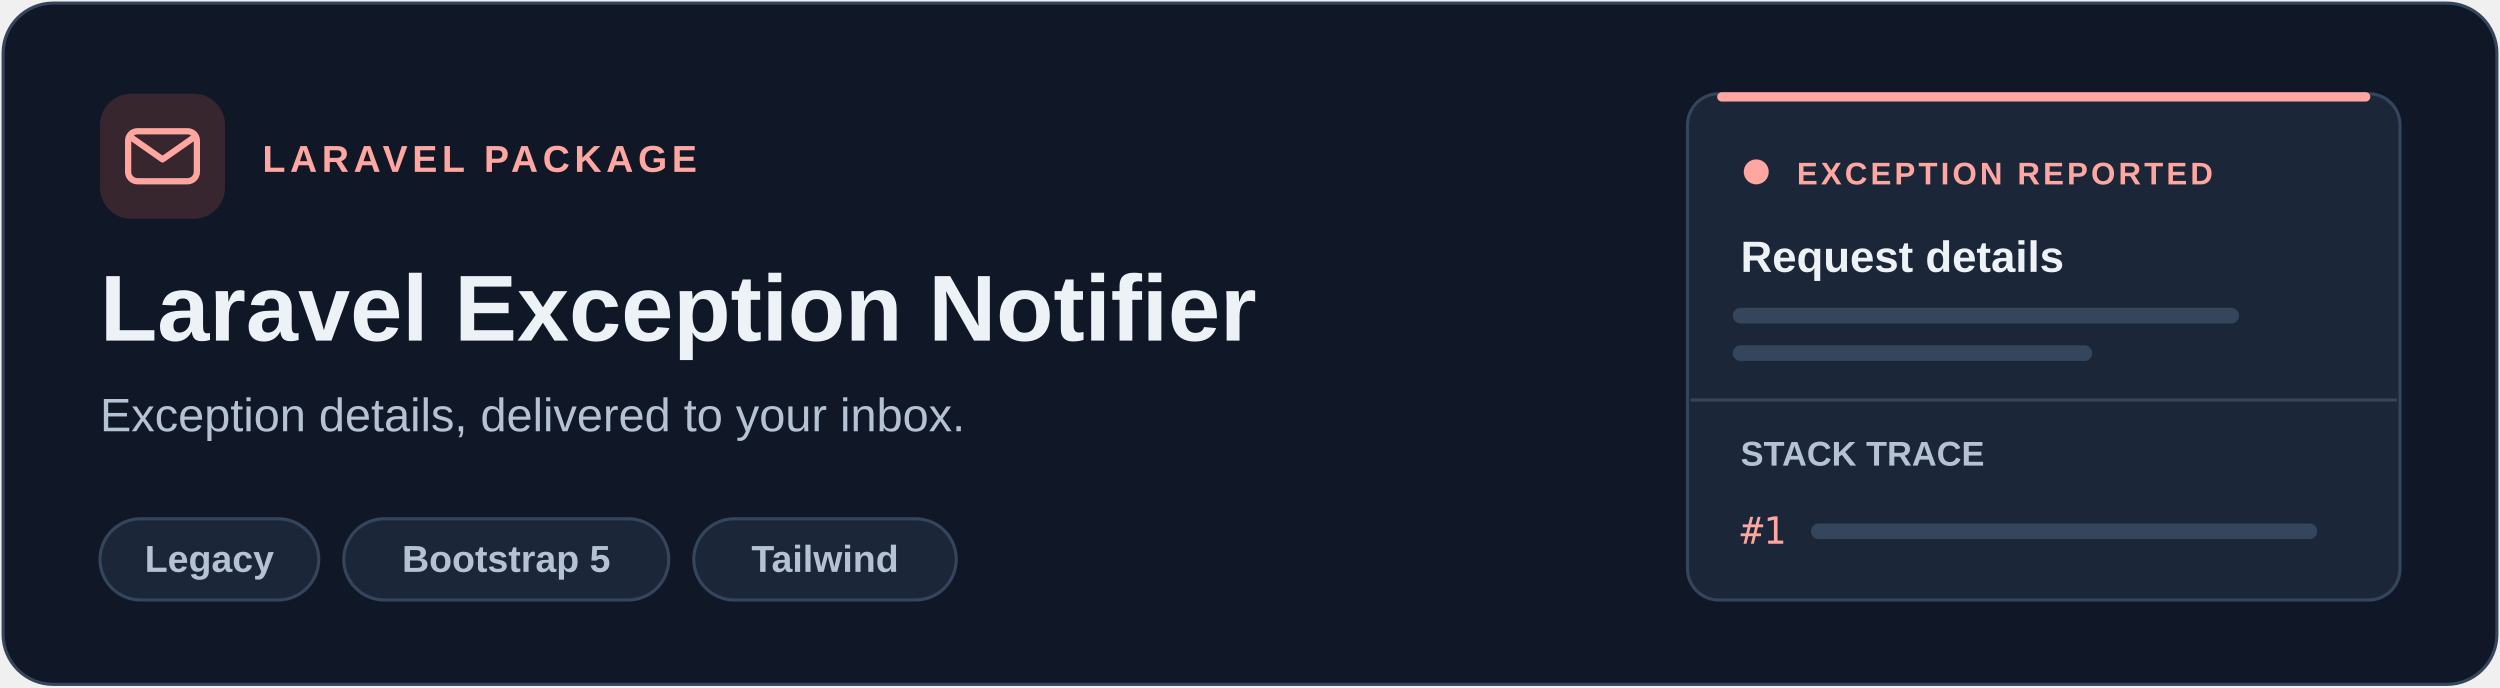
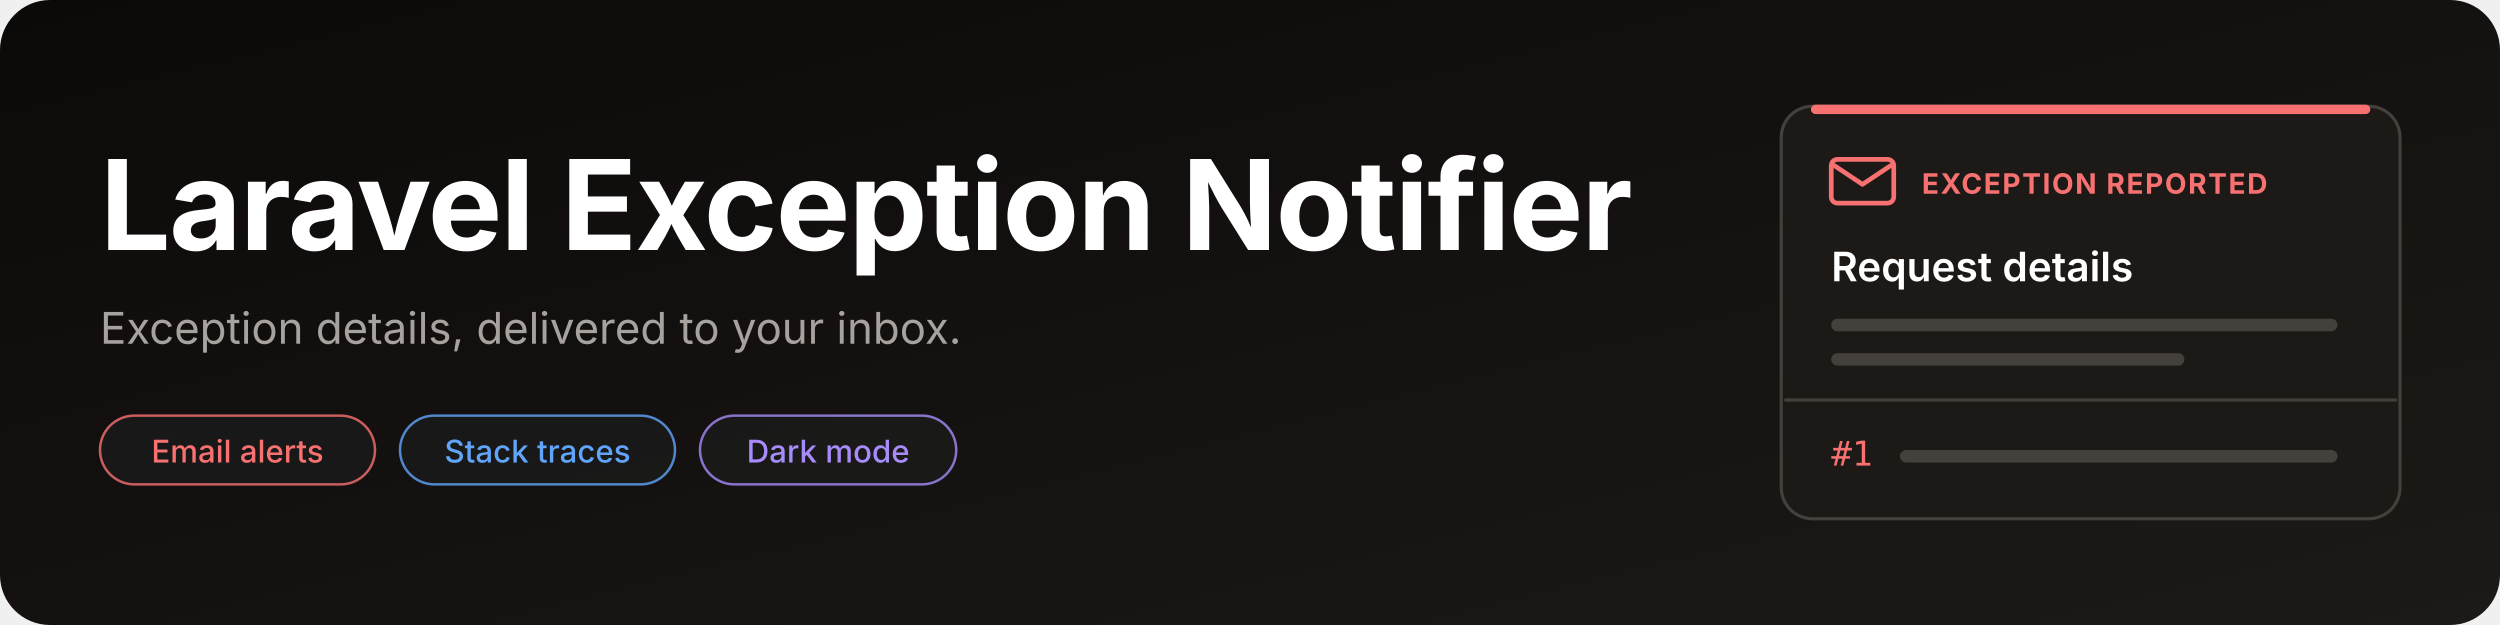
- <svg xmlns="http://www.w3.org/2000/svg" width="800" height="220" viewBox="0 0 800 220" role="img" aria-labelledby="title description">
-   <rect x="1" y="1" width="798" height="218" rx="16" fill="#101827" stroke="#35455c" />
-   <g font-family="-apple-system, BlinkMacSystemFont, Segoe UI, Arial, sans-serif">
-     <rect x="32" y="30" width="40" height="40" rx="10" fill="#38262f" />
-     <g fill="none" stroke="#ffa6a0" stroke-width="2" stroke-linecap="round" stroke-linejoin="round">
-       <rect x="41" y="42" width="22" height="16" rx="3" />
-       <path d="m42 44 10 7 10-7" />
+ <svg xmlns="http://www.w3.org/2000/svg" width="800" height="200" viewBox="0 0 800 200" role="img" aria-labelledby="title description">
+   <defs>
+     <linearGradient id="background" x2="1" y2="1">
+       <stop stop-color="#0c0a09" />
+       <stop offset="1" stop-color="#1c1917" />
+     </linearGradient>
+   </defs>
+   <rect width="800" height="200" rx="16" fill="url(#background)" />
+   <g font-family="system-ui, -apple-system, 'Segoe UI', sans-serif">
+     <text x="32" y="80" fill="#fff" font-size="40" font-weight="700" letter-spacing="-.5">Laravel Exception Notifier</text>
+     <text x="32" y="110" fill="#a8a29e" font-size="14">Exception details, delivered to your inbox.</text>
+     <g font-size="10" font-weight="500" text-anchor="middle">
+       <rect x="32" y="133" width="88" height="22" rx="11" fill="#1a1a1a" stroke="#f87171" stroke-width=".8" opacity=".8" />
+       <text x="76" y="148" fill="#f87171">Email alerts</text>
+       <rect x="128" y="133" width="88" height="22" rx="11" fill="#1a1a1a" stroke="#60a5fa" stroke-width=".8" opacity=".8" />
+       <text x="172" y="148" fill="#60a5fa">Stack traces</text>
+       <rect x="224" y="133" width="82" height="22" rx="11" fill="#1a1a1a" stroke="#a78bfa" stroke-width=".8" opacity=".8" />
+       <text x="265" y="148" fill="#a78bfa">Dark mode</text>
    </g>
-     <text x="84" y="55" fill="#ffa6a0" font-size="12" font-weight="700" letter-spacing="1.5">LARAVEL PACKAGE</text>
-     <text x="32" y="109" fill="#edf2f7" font-size="30" font-weight="700">Laravel Exception Notifier</text>
-     <text x="32" y="138" fill="#b4c2d3" font-size="15">Exception details, delivered to your inbox.</text>
-     <g font-size="12" font-weight="600" text-anchor="middle">
-       <rect x="32" y="166" width="70" height="26" rx="13" fill="#1b2738" stroke="#35455c" />
-       <text x="67" y="183" fill="#b4c2d3">Legacy</text>
-       <rect x="110" y="166" width="104" height="26" rx="13" fill="#1b2738" stroke="#35455c" />
-       <text x="162" y="183" fill="#b4c2d3">Bootstrap 5</text>
-       <rect x="222" y="166" width="84" height="26" rx="13" fill="#1b2738" stroke="#35455c" />
-       <text x="264" y="183" fill="#b4c2d3">Tailwind</text>
+     <g transform="translate(570, 34)">
+       <rect width="198" height="132" rx="10" fill="#1c1917" stroke="#44403c" />
+       <path d="M11 1h176" stroke="#f87171" stroke-width="3" stroke-linecap="round" />
+       <g fill="none" stroke="#f87171" stroke-width="1.5" stroke-linecap="round" stroke-linejoin="round">
+         <rect x="16" y="17" width="20" height="14" rx="2" />
+         <path d="m17 19 9 6 9-6" />
+       </g>
+       <text x="45" y="28" fill="#f87171" font-size="9" font-weight="700" letter-spacing=".5">EXCEPTION REPORTED</text>
+       <text x="16" y="56" fill="#fff" font-size="13" font-weight="600">Request details</text>
+       <path d="M18 70h158 M18 81h109" stroke="#44403c" stroke-width="4" stroke-linecap="round" />
+       <path d="M1 94h196" stroke="#44403c" />
+       <text x="16" y="115" fill="#f87171" font-family="Consolas, monospace" font-size="11">#1</text>
+       <path d="M40 112h136" stroke="#44403c" stroke-width="4" stroke-linecap="round" />
    </g>
-     <rect x="540" y="30" width="228" height="162" rx="10" fill="#1b2738" stroke="#35455c" />
-     <path d="M551 31h206" stroke="#ffa6a0" stroke-width="3" stroke-linecap="round" />
-     <circle cx="562" cy="55" r="4" fill="#ffa6a0" />
-     <text x="575" y="59" fill="#ffa6a0" font-size="10" font-weight="700" letter-spacing="1">EXCEPTION REPORTED</text>
-     <text x="557" y="87" fill="#edf2f7" font-size="14" font-weight="600">Request details</text>
-     <path d="M557 101h157 M557 113h110" stroke="#35455c" stroke-width="5" stroke-linecap="round" />
-     <path d="M541 128h226" stroke="#35455c" />
-     <text x="557" y="149" fill="#b4c2d3" font-size="11" font-weight="600">STACK TRACE</text>
-     <text x="557" y="174" fill="#ffa6a0" font-family="Consolas, monospace" font-size="12">#1</text>
-     <path d="M582 170h157" stroke="#35455c" stroke-width="5" stroke-linecap="round" />
  </g>
</svg>
